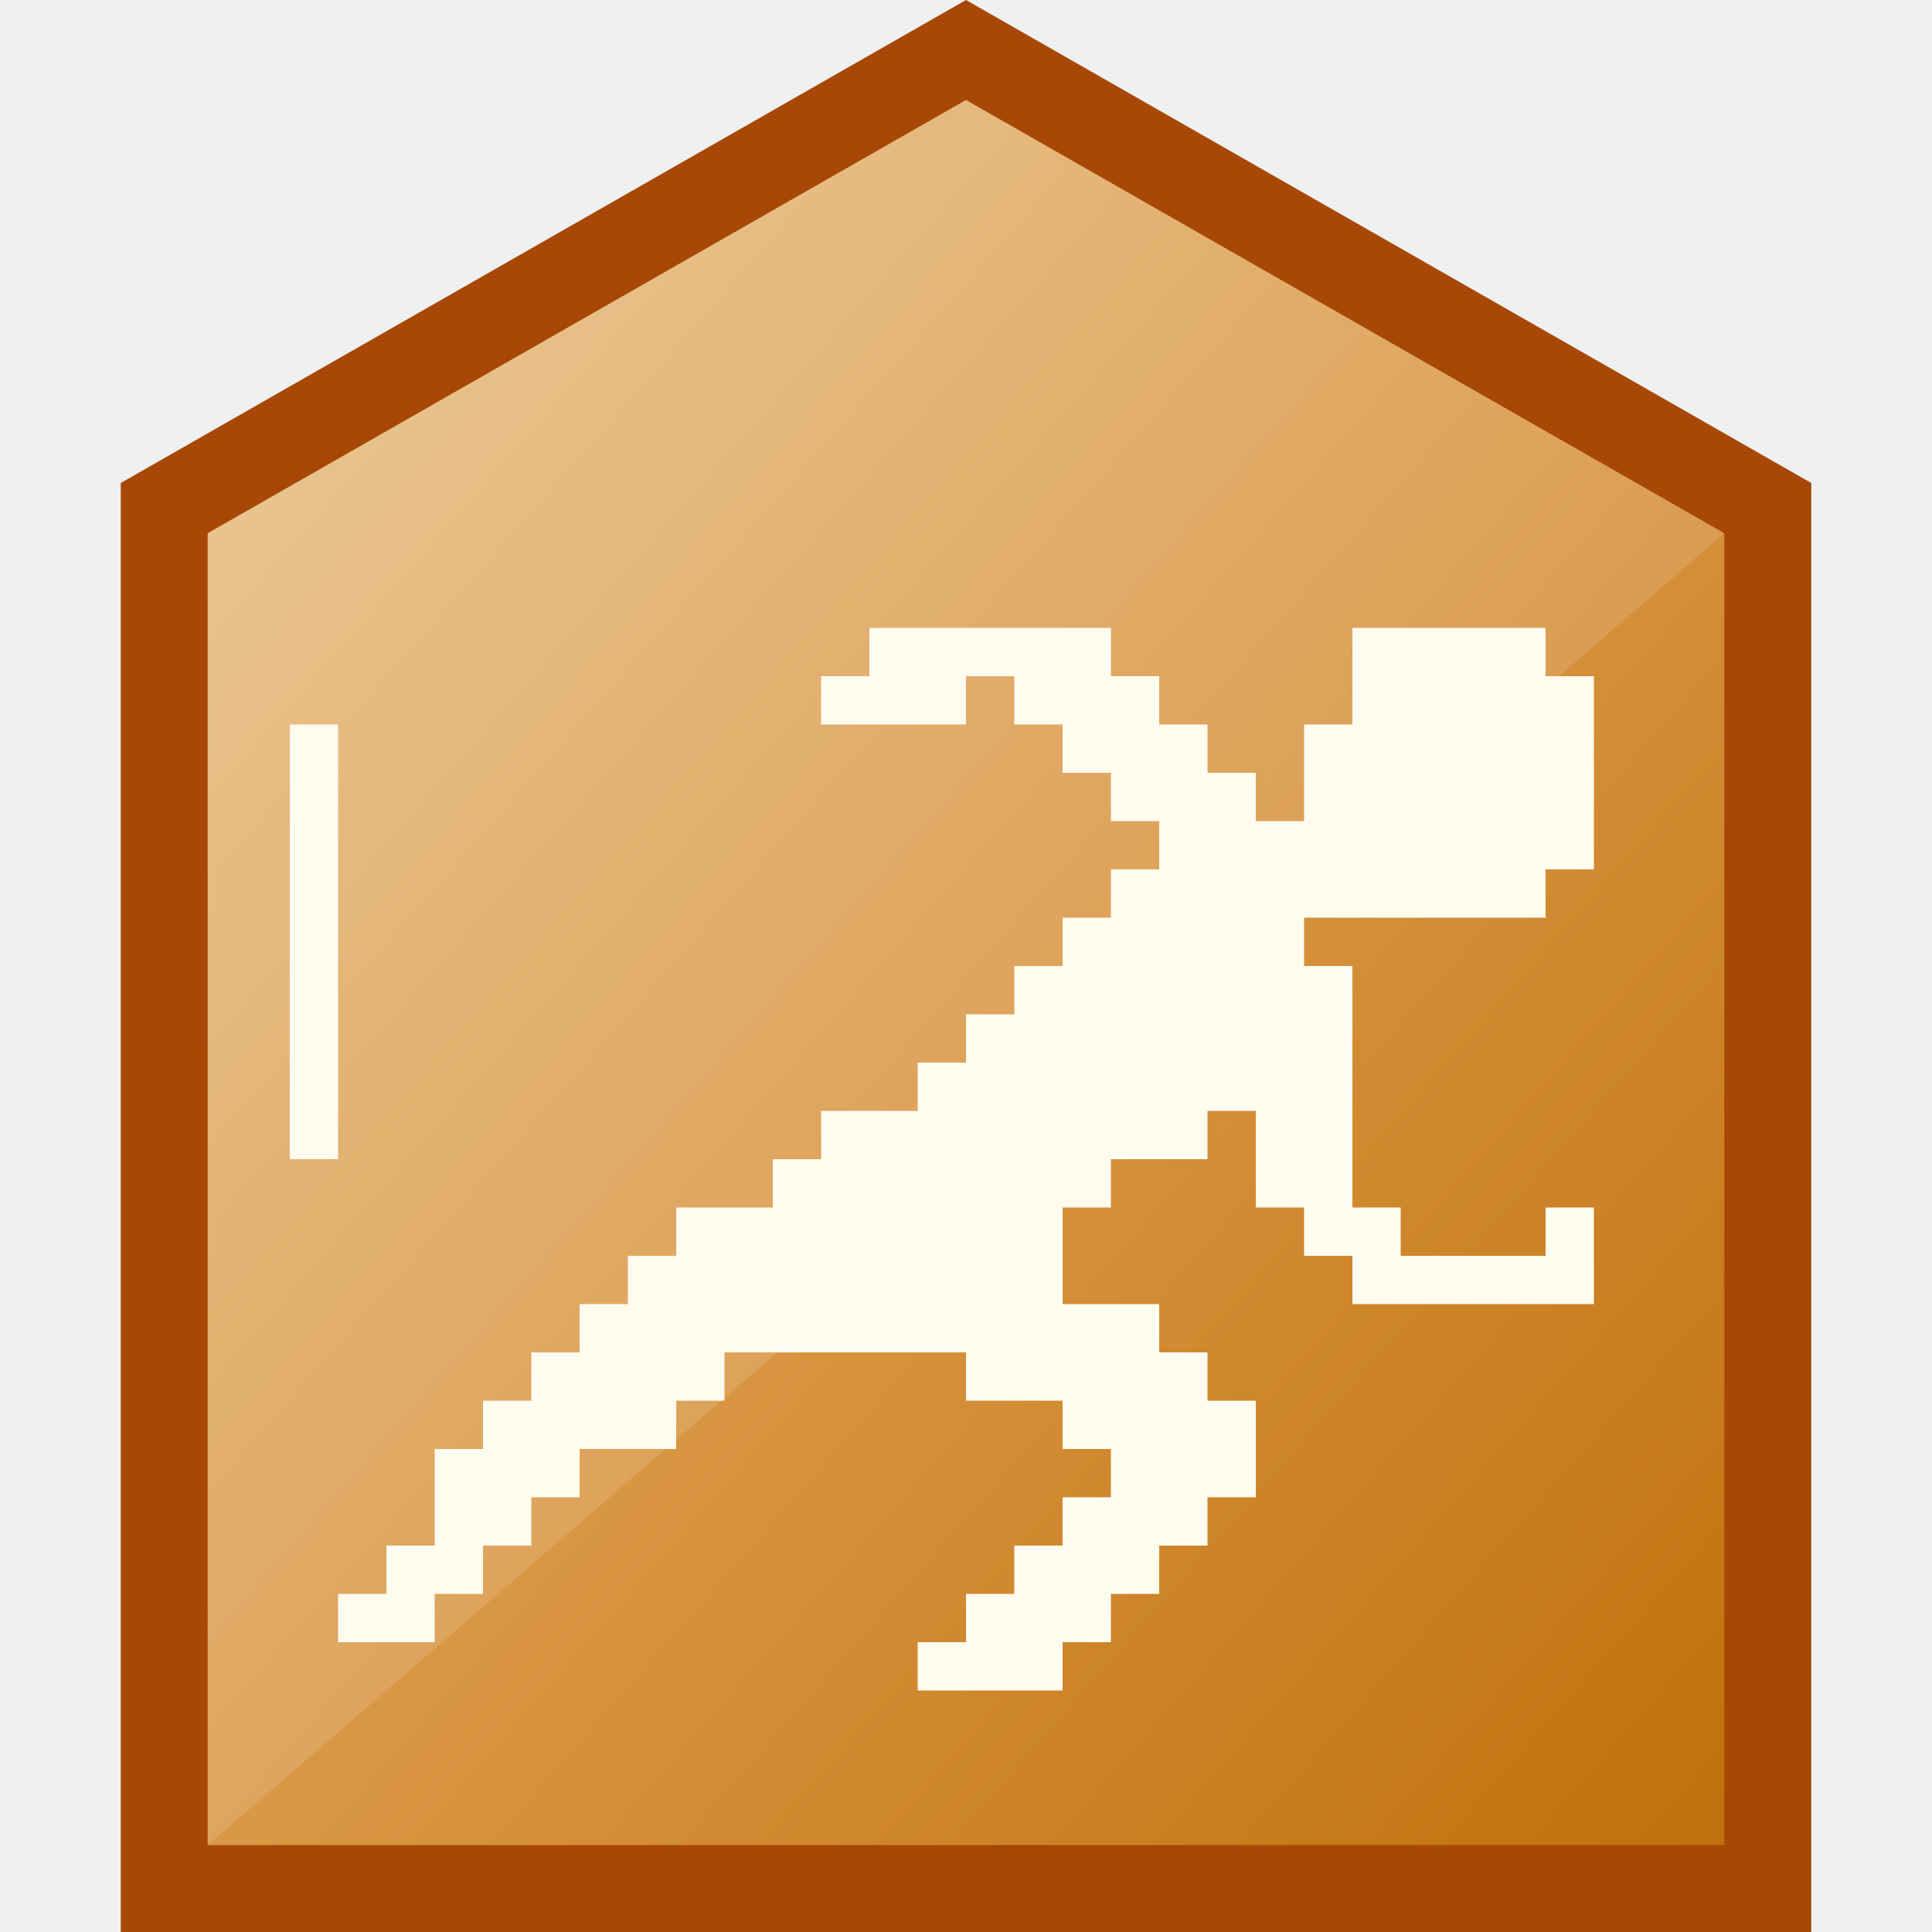
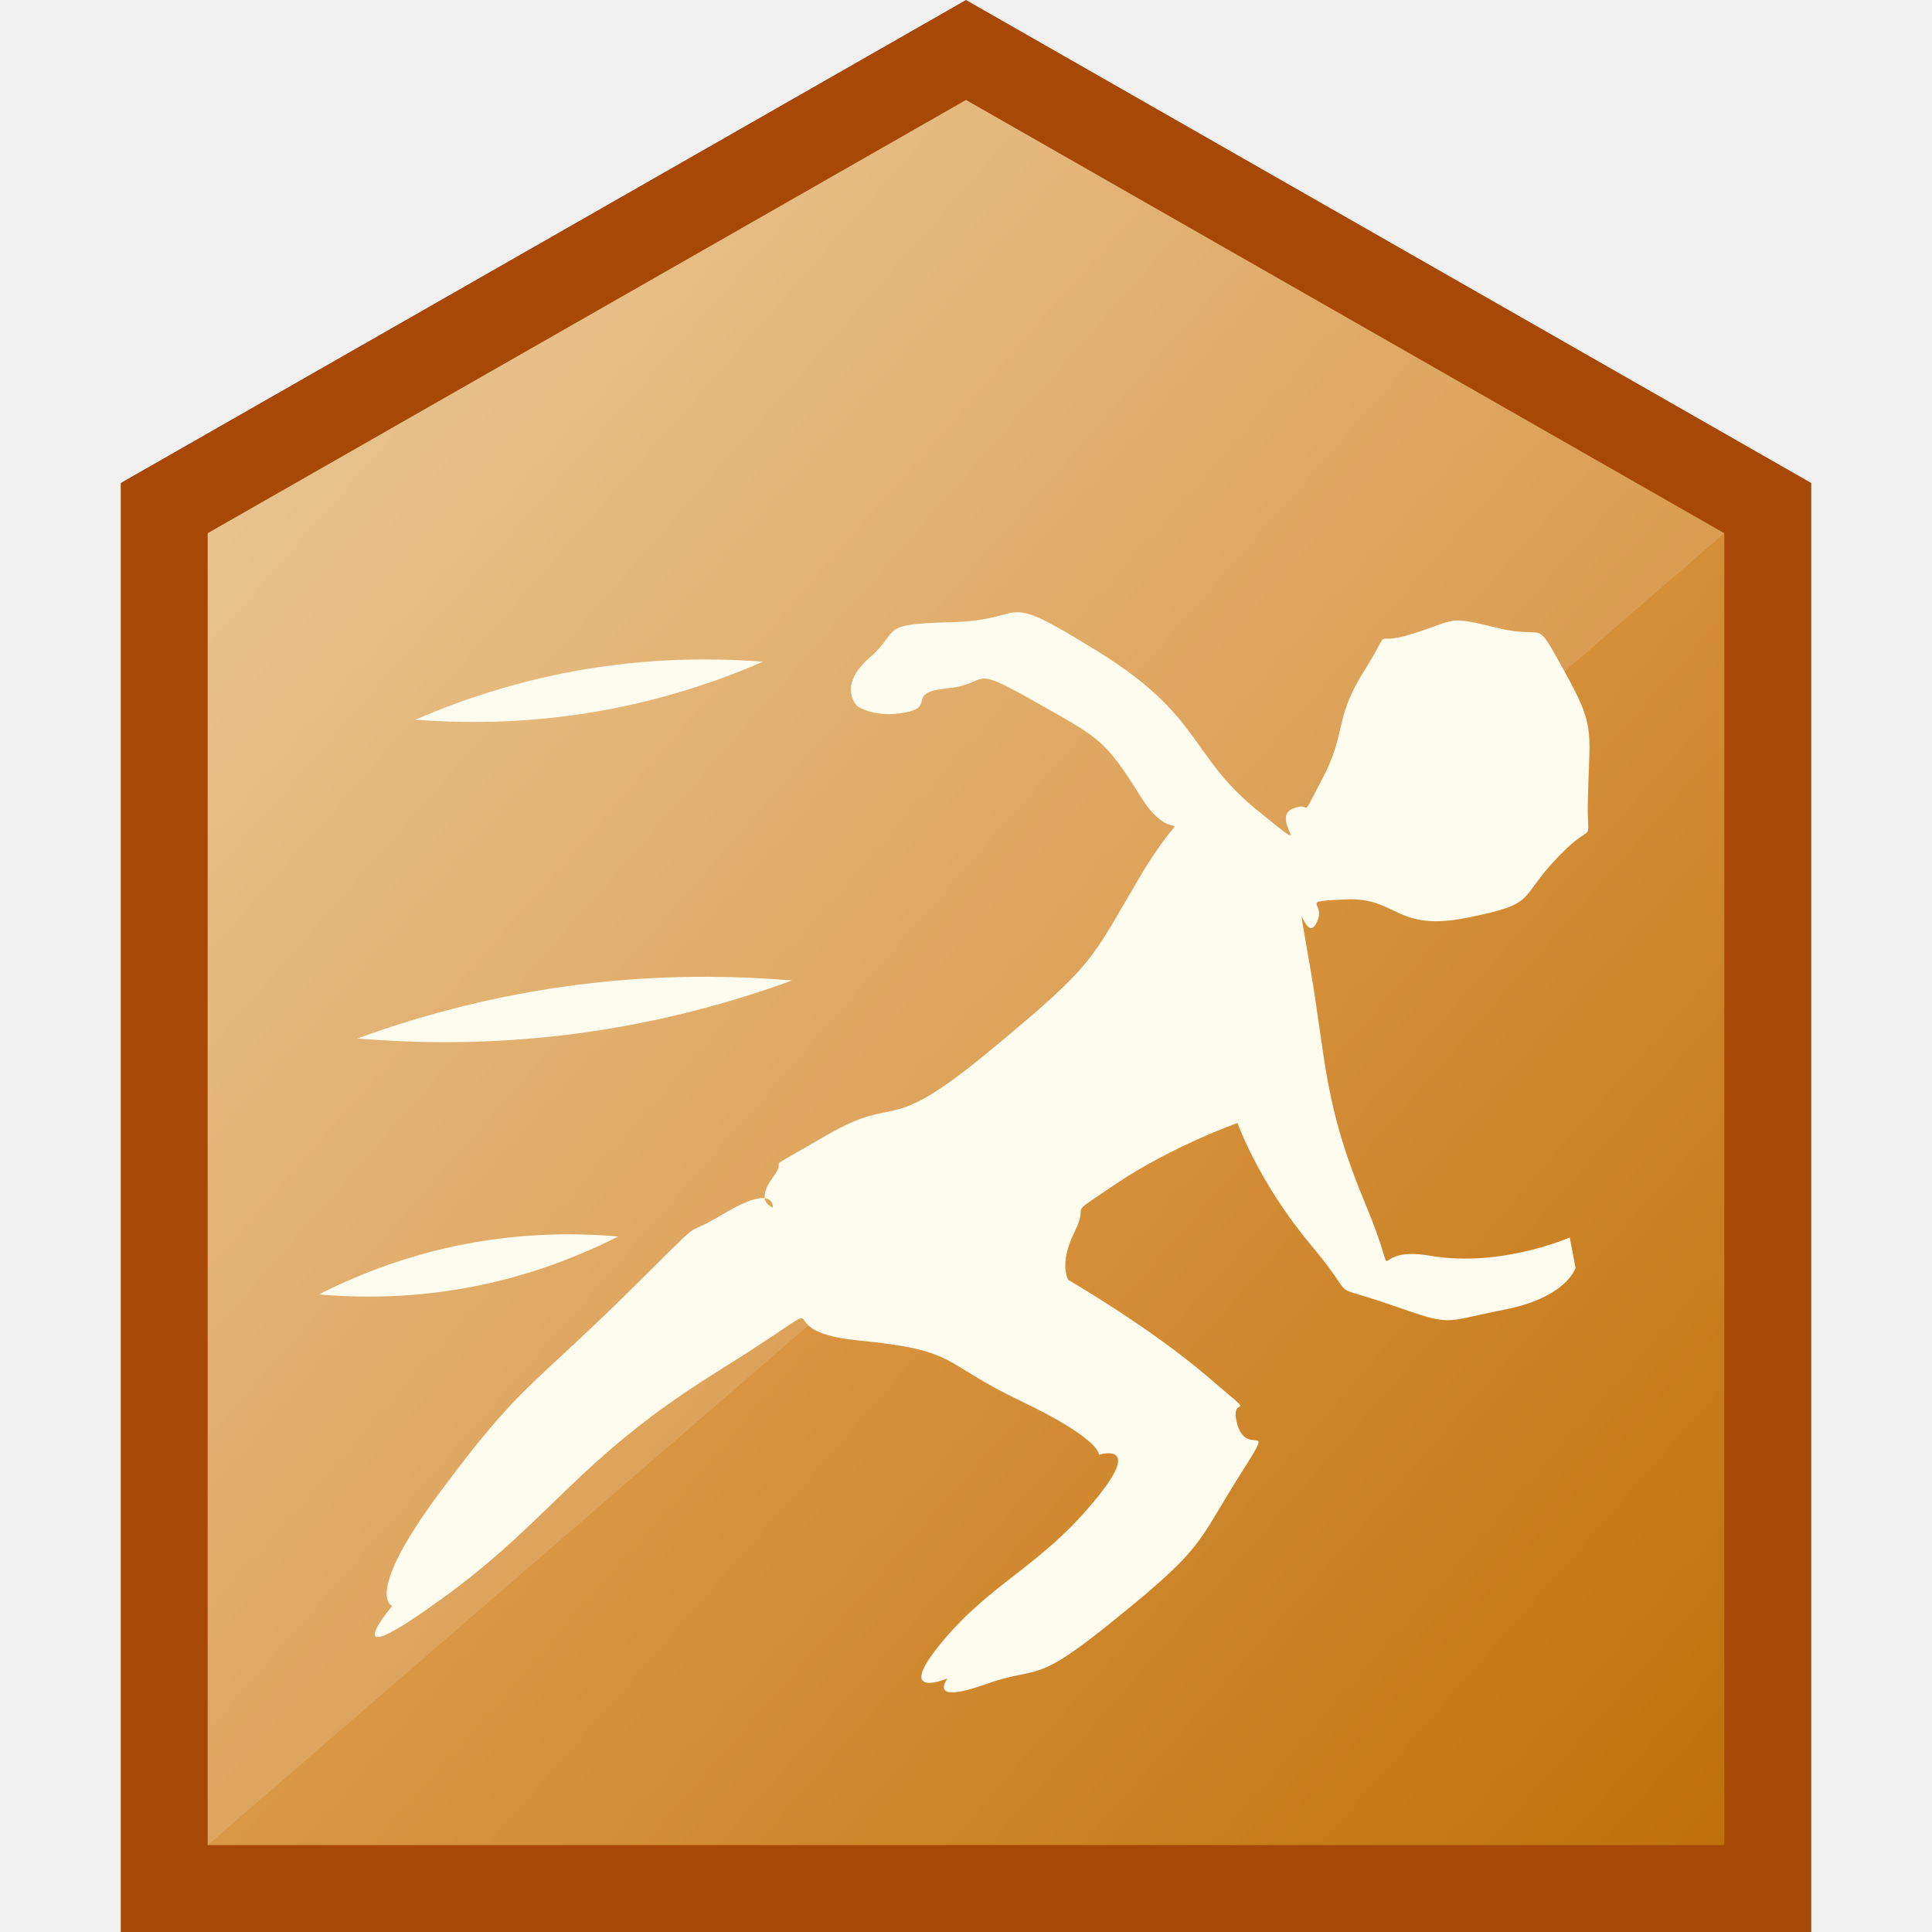
<svg xmlns="http://www.w3.org/2000/svg" viewBox="0 0 40 40" role="img" aria-label="quickness">
  <defs>
    <linearGradient id="b" x1="0" y1="0" x2="1" y2="1">
      <stop offset="0" stop-color="#E9C68F" />
      <stop offset=".55" stop-color="#D89440" />
      <stop offset="1" stop-color="#BF700A" />
    </linearGradient>
  </defs>
  <path fill="#A74806" d="M20 0L37.5 10V40H2.5V10Z" />
  <path fill="url(#b)" d="M20 2.07L35.7 11.04V38.2H4.3V11.04Z" />
  <path fill="#fff" fill-opacity=".13" d="M20 2.07L35.7 11.04L4.3 38.2V11.04Z" />
-   <path fill="#FEFBEF" fill-rule="evenodd" d="M18 13L23 13L23 14L24 14L24 15L25 15L25 16L26 16L26 17L27 17L27 15L28 15L28 13L32 13L32 14L33 14L33 18L32 18L32 19L27 19L27 20L28 20L28 25L29 25L29 26L32 26L32 25L33 25L33 27L28 27L28 26L27 26L27 25L26 25L26 23L25 23L25 24L23 24L23 25L22 25L22 27L24 27L24 28L25 28L25 29L26 29L26 31L25 31L25 32L24 32L24 33L23 33L23 34L22 34L22 35L19 35L19 34L20 34L20 33L21 33L21 32L22 32L22 31L23 31L23 30L22 30L22 29L20 29L20 28L15 28L15 29L14 29L14 30L12 30L12 31L11 31L11 32L10 32L10 33L9 33L9 34L7 34L7 33L8 33L8 32L9 32L9 30L10 30L10 29L11 29L11 28L12 28L12 27L13 27L13 26L14 26L14 25L16 25L16 24L17 24L17 23L19 23L19 22L20 22L20 21L21 21L21 20L22 20L22 19L23 19L23 18L24 18L24 17L23 17L23 16L22 16L22 15L21 15L21 14L20 14L20 15L17 15L17 14L18 14L18 13ZM6 15L7 15L7 24L6 24L6 15Z" />
+   <path fill="#FEFBEF" fill-rule="evenodd" d="M19.75 12.88C21.37 12.83 20.62 12.18 22.75 13.5C24.88 14.82 24.64 15.64 26 16.75C27.36 17.86 26.28 16.96 26.75 16.75C27.22 16.54 26.86 17.1 27.38 16.12C27.89 15.15 27.61 14.89 28.25 13.88C28.89 12.86 28.32 13.42 29.25 13.12C30.18 12.83 29.94 12.74 31 13C32.06 13.26 31.74 12.73 32.38 13.88C33.01 15.02 32.92 15.06 32.88 16.38C32.83 17.69 33.1 16.86 32.25 17.75C31.4 18.64 31.86 18.7 30.38 19C28.89 19.3 28.94 18.58 27.88 18.62C26.81 18.67 27.5 18.66 27.25 19.12C27 19.59 26.79 18.05 27.12 20C27.46 21.95 27.4 22.84 28.25 24.88C29.1 26.91 28.18 25.75 29.62 26C31.07 26.25 32.5 25.62 32.5 25.62L32.62 26.25C32.62 26.25 32.44 26.87 31.12 27.12C29.81 27.38 30.11 27.47 28.75 27C27.39 26.53 28.19 27.02 27.12 25.75C26.06 24.48 25.62 23.25 25.62 23.25C25.62 23.25 24.27 23.73 23.12 24.5C21.98 25.27 22.59 24.82 22.25 25.5C21.91 26.18 22.12 26.5 22.12 26.5C22.12 26.5 23.81 27.48 25 28.5C26.19 29.52 25.41 28.78 25.62 29.5C25.84 30.22 26.48 29.27 25.62 30.62C24.77 31.98 24.91 32.05 23.12 33.5C21.34 34.95 21.57 34.45 20.38 34.88C19.18 35.3 19.62 34.75 19.62 34.75C19.62 34.75 18.48 35.23 19.5 34C20.52 32.77 21.52 32.44 22.62 31.12C23.73 29.81 22.75 30.12 22.75 30.12C22.75 30.12 22.82 29.81 21.12 29C19.43 28.19 19.88 27.96 17.75 27.75C15.62 27.54 17.81 26.55 14.88 28.38C11.94 30.2 11.42 31.47 9.12 33.12C6.83 34.78 8.12 33.25 8.12 33.25C8.12 33.25 7.51 33.04 9.12 30.88C10.74 28.71 10.88 28.83 12.88 26.88C14.87 24.92 13.94 25.76 15 25.12C16.06 24.49 16 25 16 25C16 25 15.62 24.89 16 24.38C16.38 23.86 15.6 24.39 17.12 23.5C18.66 22.61 18.29 23.58 20.5 21.75C22.71 19.92 22.56 19.91 23.62 18.12C24.69 16.34 24.39 17.73 23.62 16.5C22.86 15.27 22.73 15.27 21.38 14.5C20.02 13.73 20.52 14.16 19.62 14.25C18.73 14.34 19.39 14.62 18.75 14.75C18.11 14.88 17.75 14.62 17.75 14.62C17.75 14.62 17.32 14.22 18 13.62C18.68 13.03 18.13 12.92 19.75 12.88ZM8.60 14.90Q12.35 15.19 15.80 13.70Q12.05 13.41 8.60 14.90ZM7.40 21.50Q12.03 21.89 16.40 20.30Q11.77 19.91 7.40 21.50ZM6.60 26.80Q9.87 27.08 12.80 25.60Q9.53 25.32 6.60 26.80Z" />
</svg>
